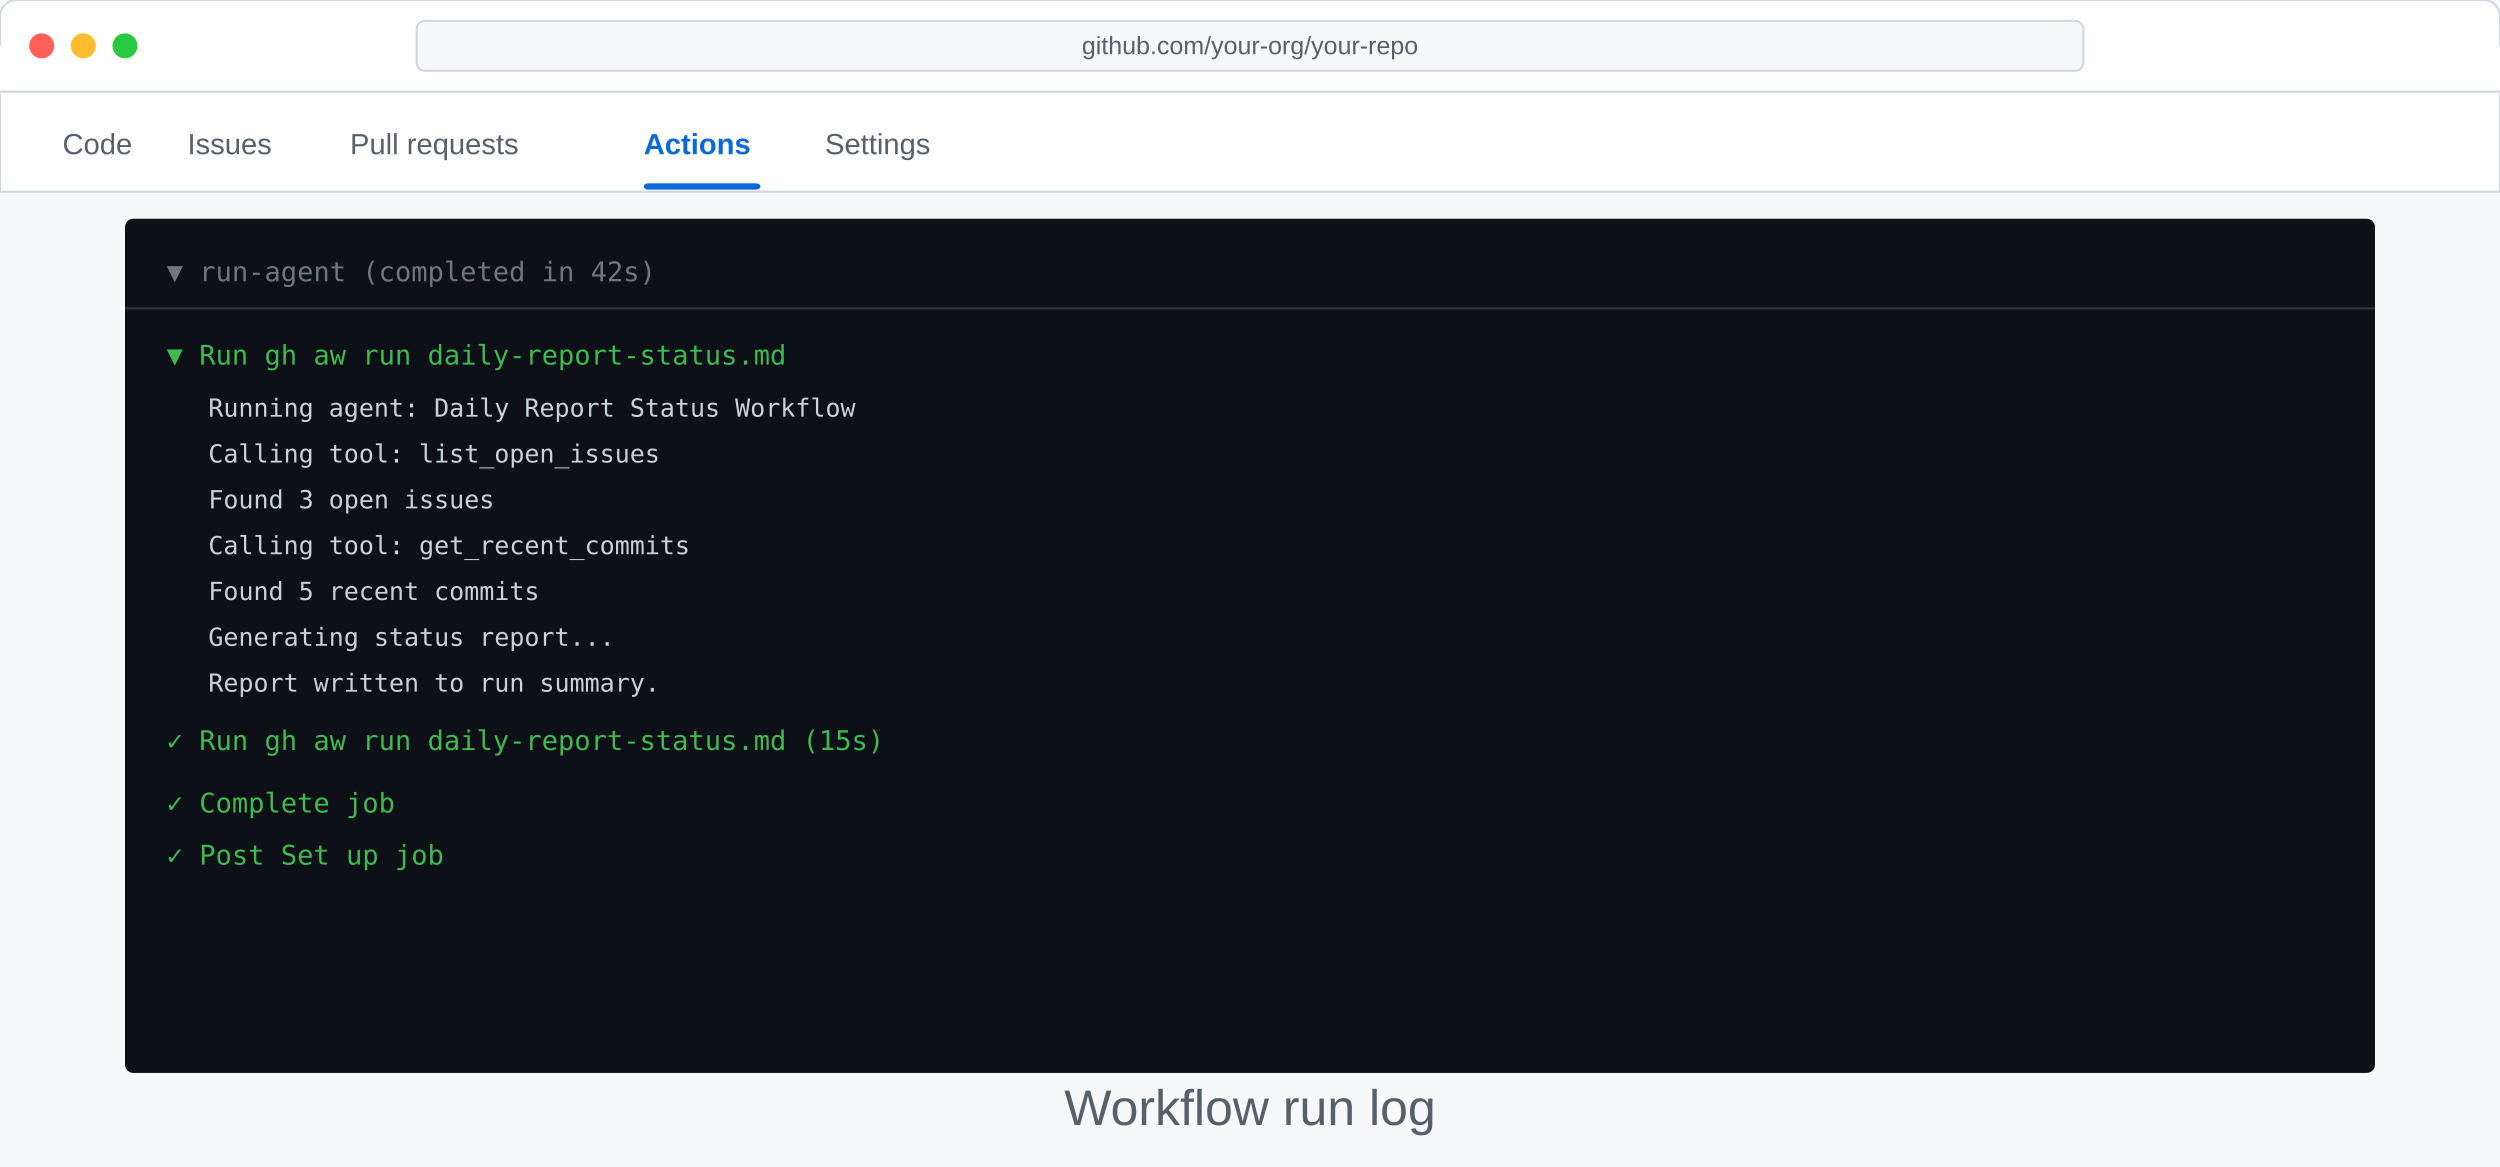
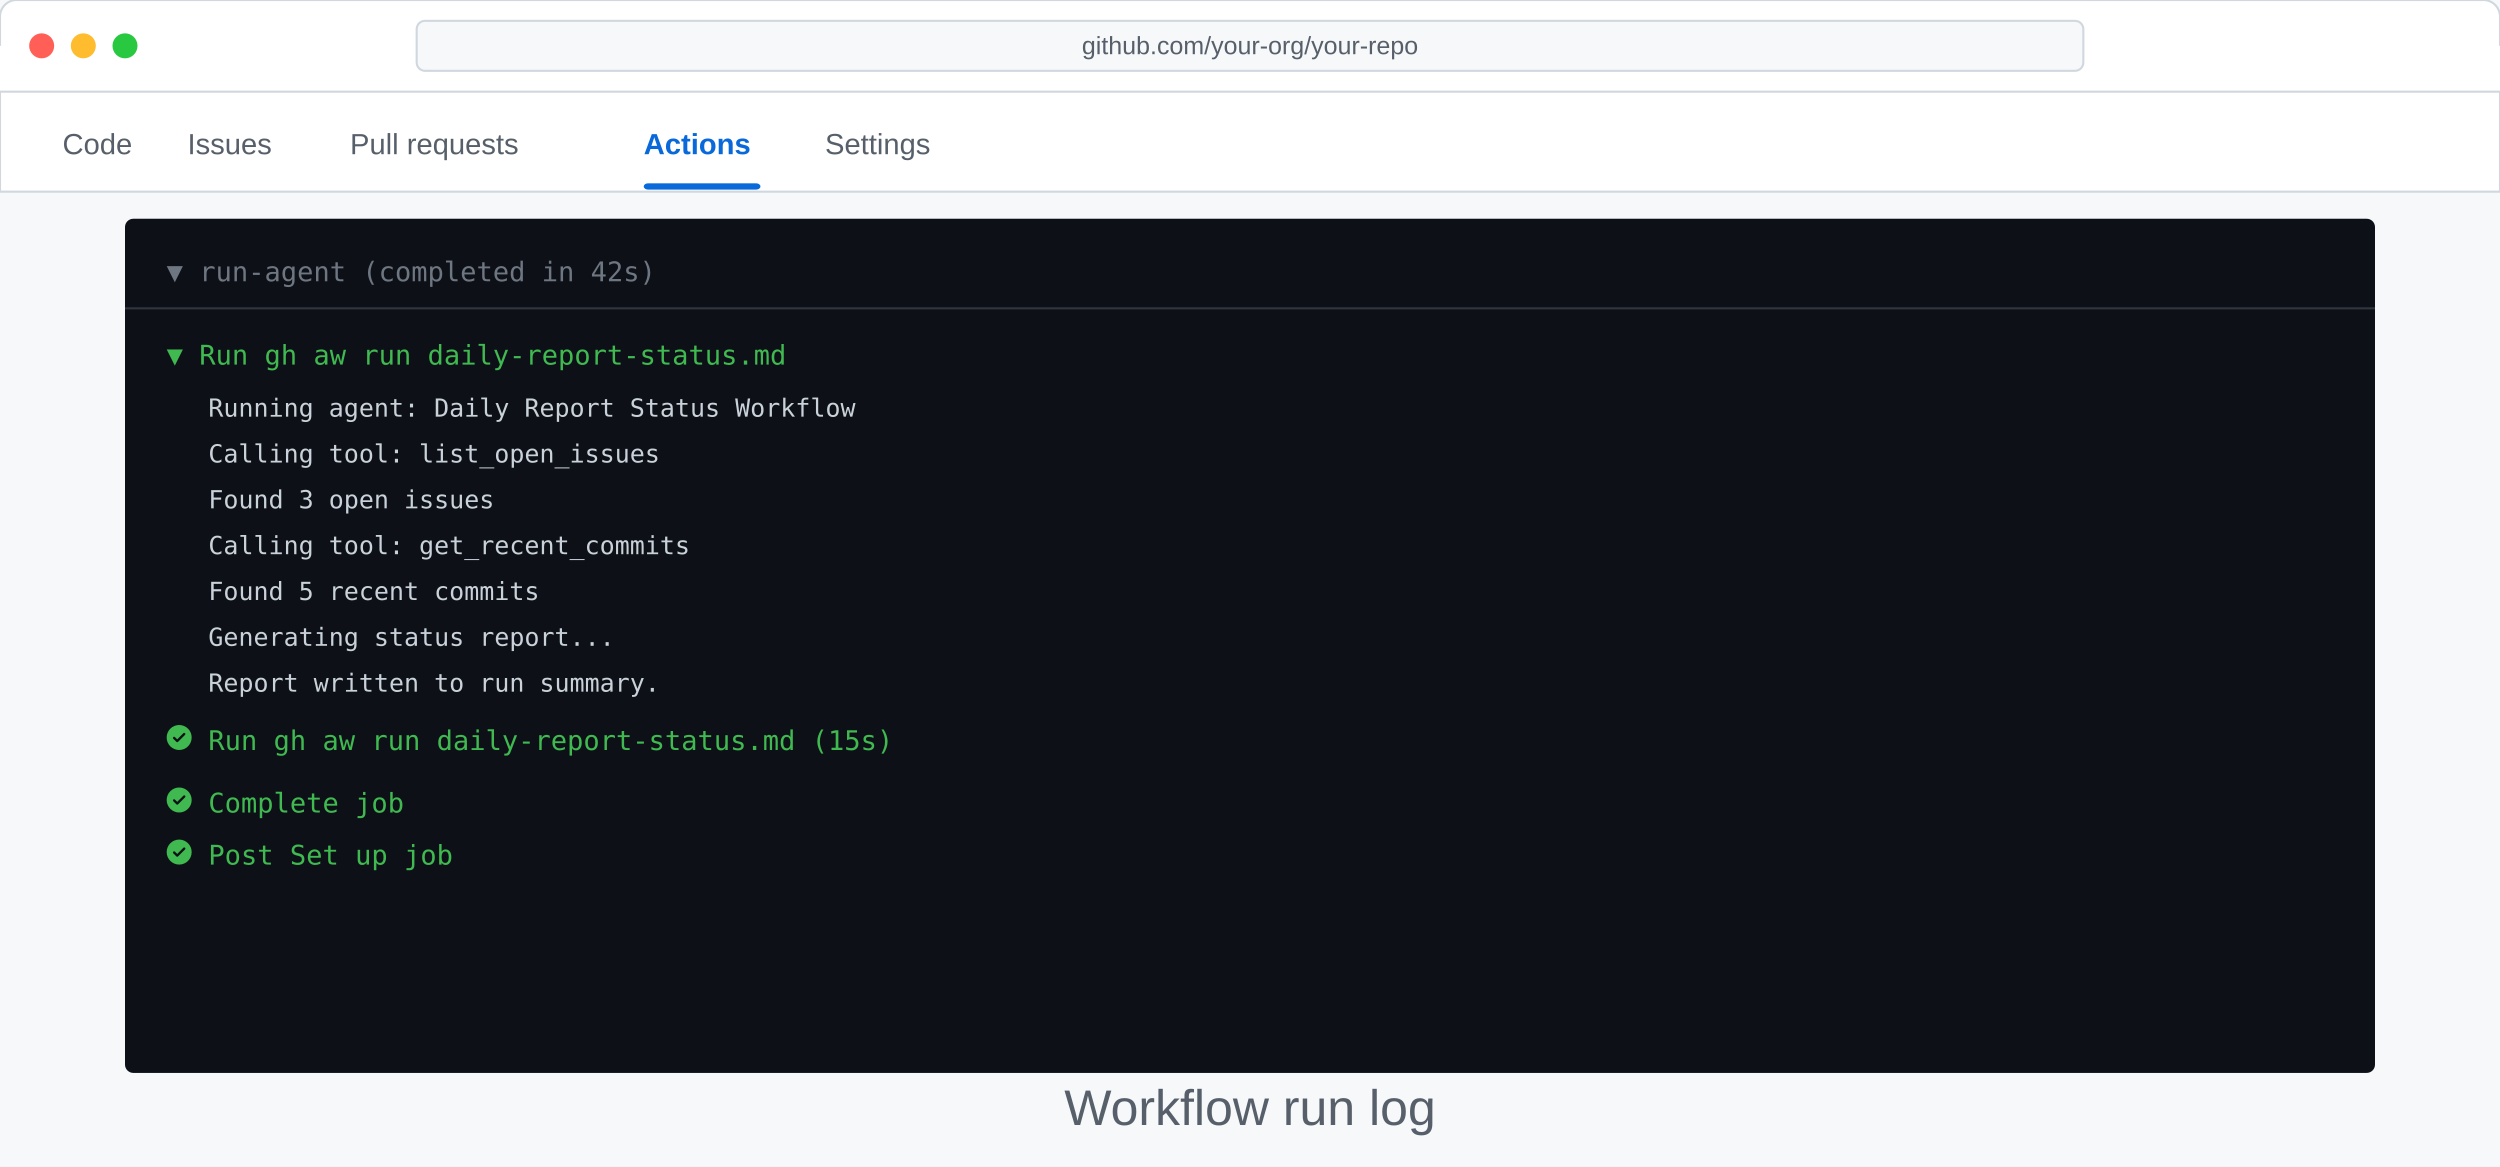
<svg xmlns="http://www.w3.org/2000/svg" width="1200" height="560" viewBox="0 0 1200 560" role="img" aria-label="Workflow run log">
+   <defs>
+     <path id="check-circle" d="M8 16A8 8 0 1 1 8 0a8 8 0 0 1 0 16Zm3.78-9.72a.751.751 0 0 0-.018-1.042.751.751 0 0 0-1.042-.018L6.75 9.19 5.28 7.72a.751.751 0 0 0-1.042.018.751.751 0 0 0-.018 1.042l2 2a.75.75 0 0 0 1.06 0Z" />
+   </defs>
  <rect width="1200" height="560" fill="#f6f8fa" />
  <rect x="0" y="0" width="1200" height="44" rx="8" ry="8" fill="#ffffff" stroke="#d0d7de" stroke-width="1" />
  <rect x="0" y="22" width="1200" height="22" fill="#ffffff" />
  <rect x="200" y="10" width="800" height="24" rx="4" fill="#f6f8fa" stroke="#d0d7de" stroke-width="1" />
  <text x="600" y="26" font-family="Arial,sans-serif" font-size="12" fill="#57606a" text-anchor="middle">github.com/your-org/your-repo</text>
  <circle cx="20" cy="22" r="6" fill="#ff5f57" />
  <circle cx="40" cy="22" r="6" fill="#febc2e" />
  <circle cx="60" cy="22" r="6" fill="#28c840" />
  <rect x="0" y="44" width="1200" height="48" fill="#ffffff" stroke="#d0d7de" stroke-width="1" />
  <text x="30" y="74" font-family="Arial,sans-serif" font-size="14" fill="#57606a" font-weight="normal">Code</text>
  <text x="90" y="74" font-family="Arial,sans-serif" font-size="14" fill="#57606a" font-weight="normal">Issues</text>
  <text x="168" y="74" font-family="Arial,sans-serif" font-size="14" fill="#57606a" font-weight="normal">Pull requests</text>
  <text x="309" y="74" font-family="Arial,sans-serif" font-size="14" fill="#0969da" font-weight="bold">Actions</text>
  <rect x="309" y="88" width="56" height="3" fill="#0969da" rx="2" />
  <text x="396" y="74" font-family="Arial,sans-serif" font-size="14" fill="#57606a" font-weight="normal">Settings</text>
  <rect x="60" y="105" width="1080" height="410" rx="4" fill="#0d1117" />
  <text x="80" y="135" font-family="monospace" font-size="13" fill="#6e7681">▼  run-agent  (completed in 42s)</text>
  <line x1="60" y1="148" x2="1140" y2="148" stroke="#30363d" stroke-width="1" />
  <text x="80" y="175" font-family="monospace" font-size="13" fill="#3fb950">▼  Run gh aw run daily-report-status.md</text>
  <text x="100" y="200" font-family="monospace" font-size="12" fill="#c9d1d9">  Running agent: Daily Report Status Workflow</text>
  <text x="100" y="222" font-family="monospace" font-size="12" fill="#c9d1d9">  Calling tool: list_open_issues</text>
  <text x="100" y="244" font-family="monospace" font-size="12" fill="#c9d1d9">  Found 3 open issues</text>
  <text x="100" y="266" font-family="monospace" font-size="12" fill="#c9d1d9">  Calling tool: get_recent_commits</text>
  <text x="100" y="288" font-family="monospace" font-size="12" fill="#c9d1d9">  Found 5 recent commits</text>
  <text x="100" y="310" font-family="monospace" font-size="12" fill="#c9d1d9">  Generating status report...</text>
  <text x="100" y="332" font-family="monospace" font-size="12" fill="#c9d1d9">  Report written to run summary.</text>
-   <text x="80" y="360" font-family="monospace" font-size="13" fill="#3fb950">✓  Run gh aw run daily-report-status.md  (15s)</text>
-   <text x="80" y="390" font-family="monospace" font-size="13" fill="#3fb950">✓  Complete job</text>
-   <text x="80" y="415" font-family="monospace" font-size="13" fill="#3fb950">✓  Post Set up job</text>
+   <use href="#check-circle" fill="#3fb950" transform="translate(80 348) scale(.75)" />
+   <text x="100" y="360" font-family="monospace" font-size="13" fill="#3fb950">Run gh aw run daily-report-status.md  (15s)</text>
+   <use href="#check-circle" fill="#3fb950" transform="translate(80 378) scale(.75)" />
+   <text x="100" y="390" font-family="monospace" font-size="13" fill="#3fb950">Complete job</text>
+   <use href="#check-circle" fill="#3fb950" transform="translate(80 403) scale(.75)" />
+   <text x="100" y="415" font-family="monospace" font-size="13" fill="#3fb950">Post Set up job</text>
  <text x="600" y="540" font-family="Arial,sans-serif" font-size="24" fill="#57606a" text-anchor="middle">Workflow run log</text>
</svg>
